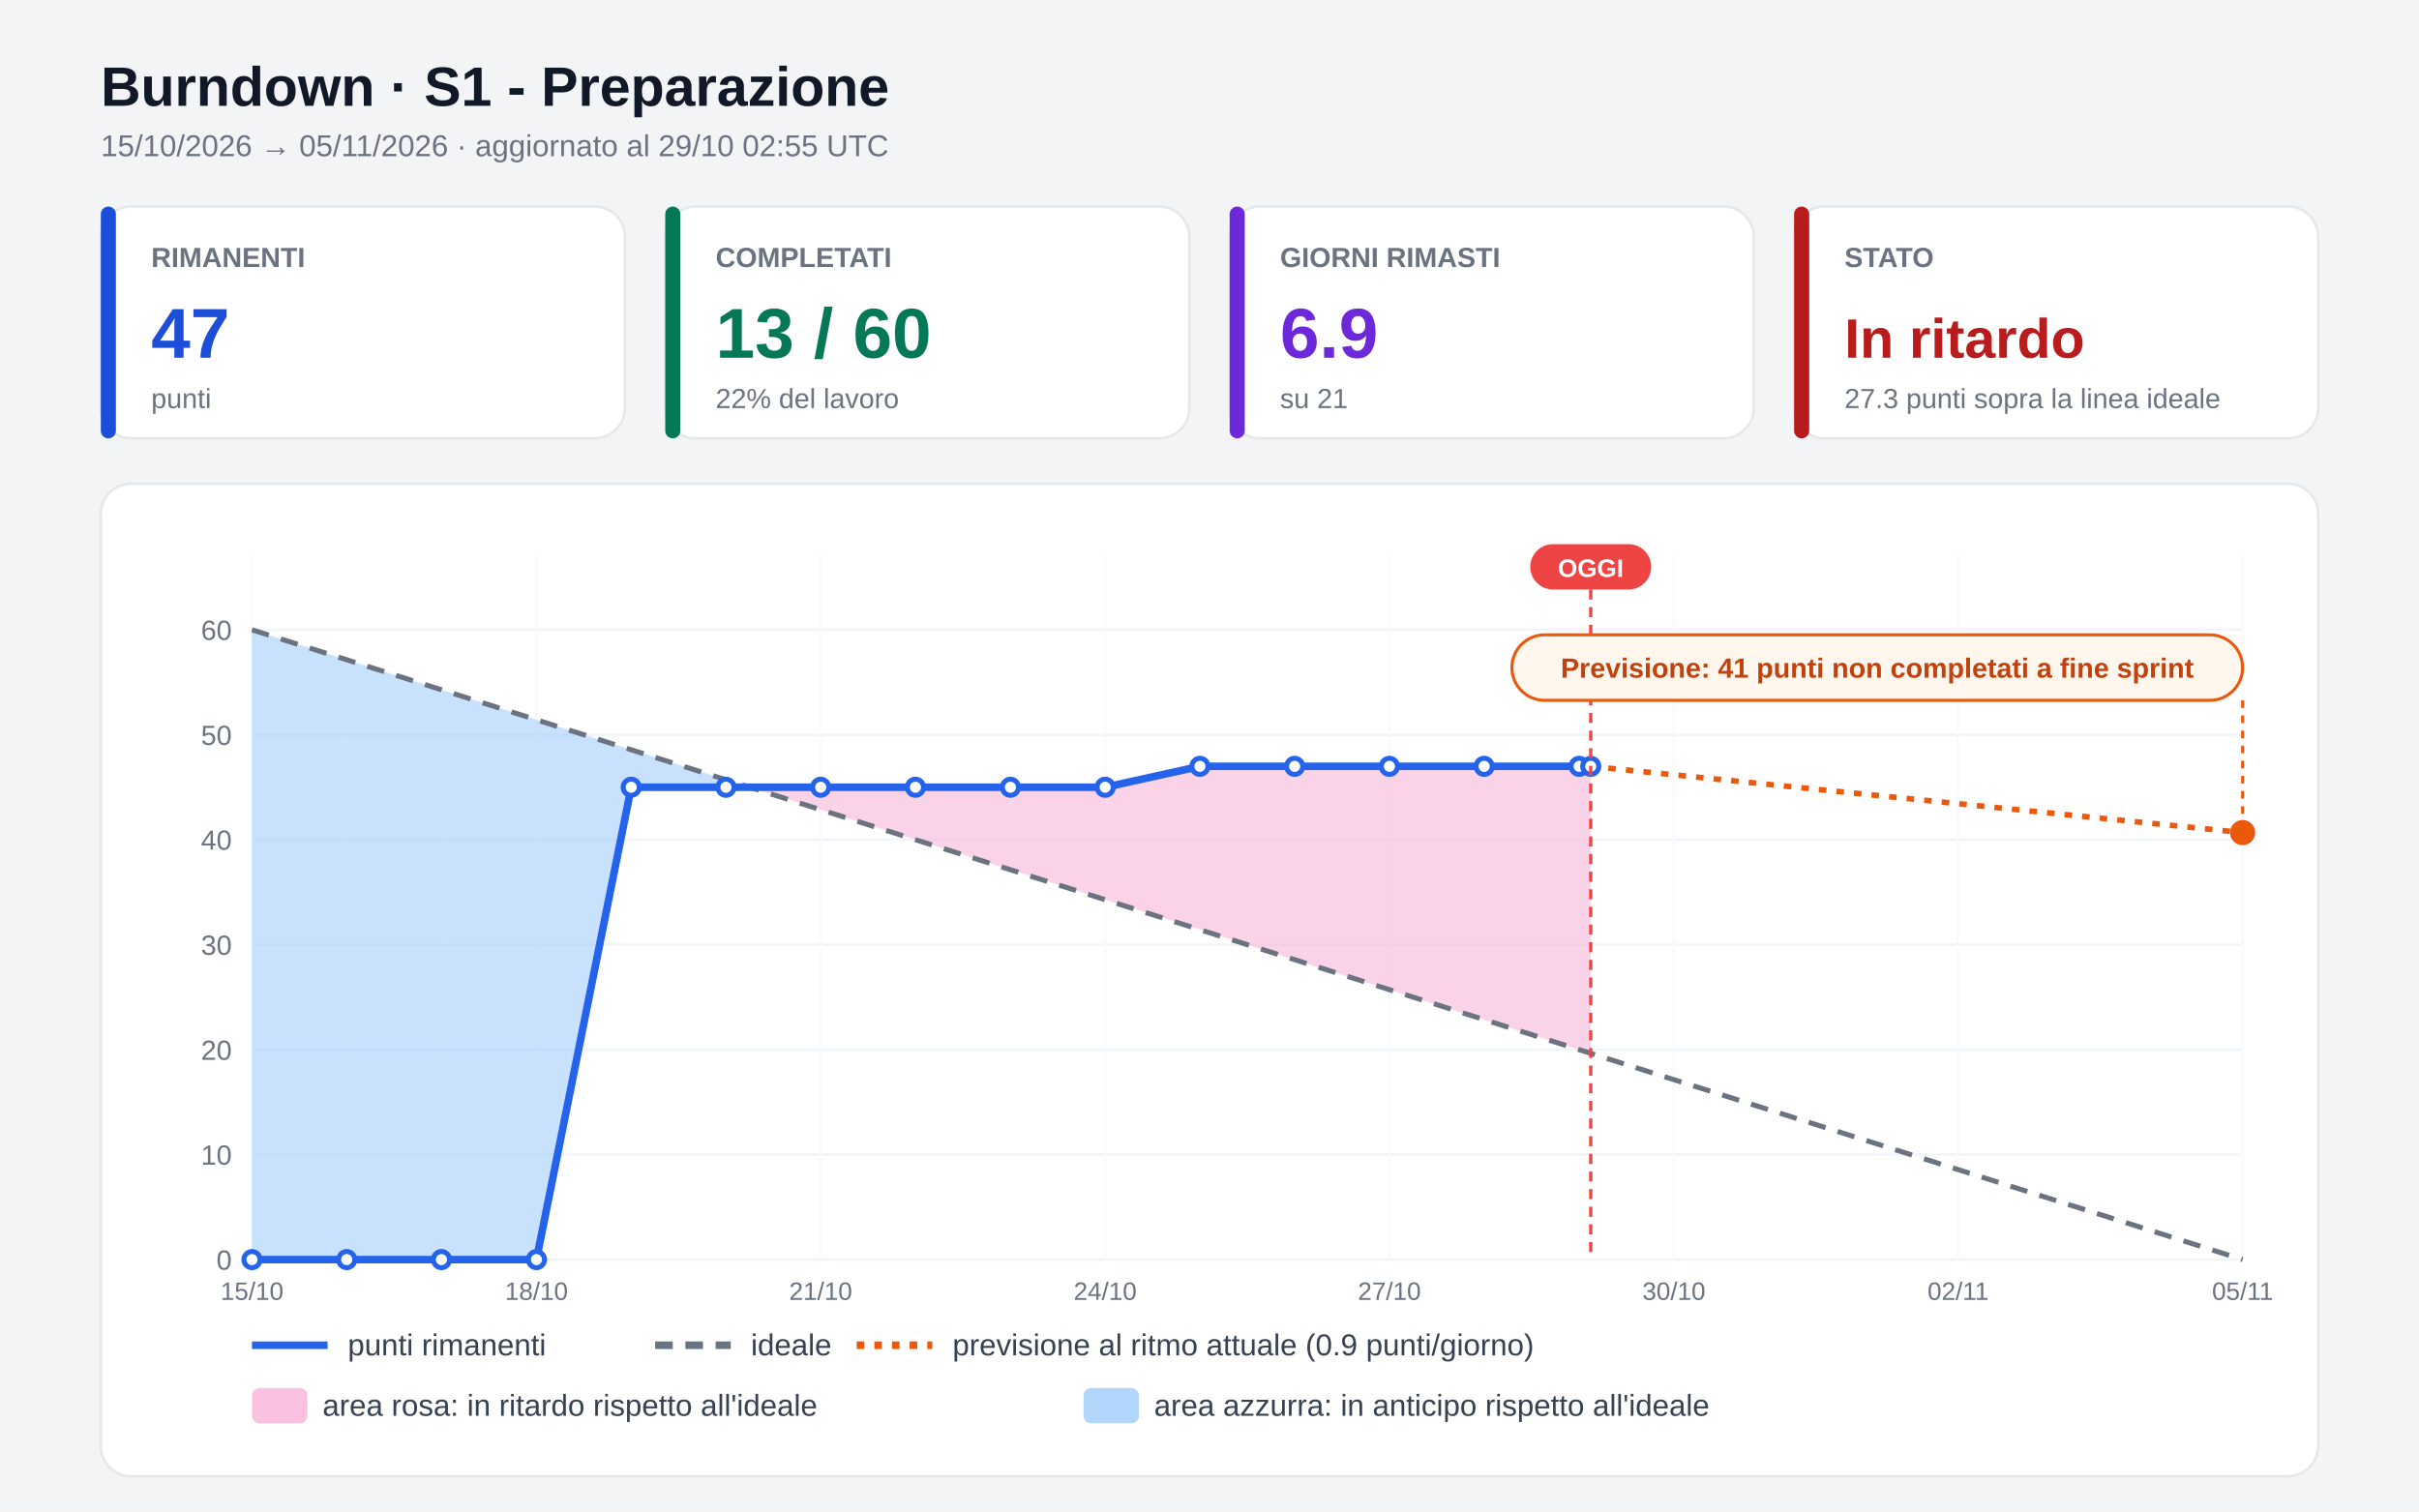
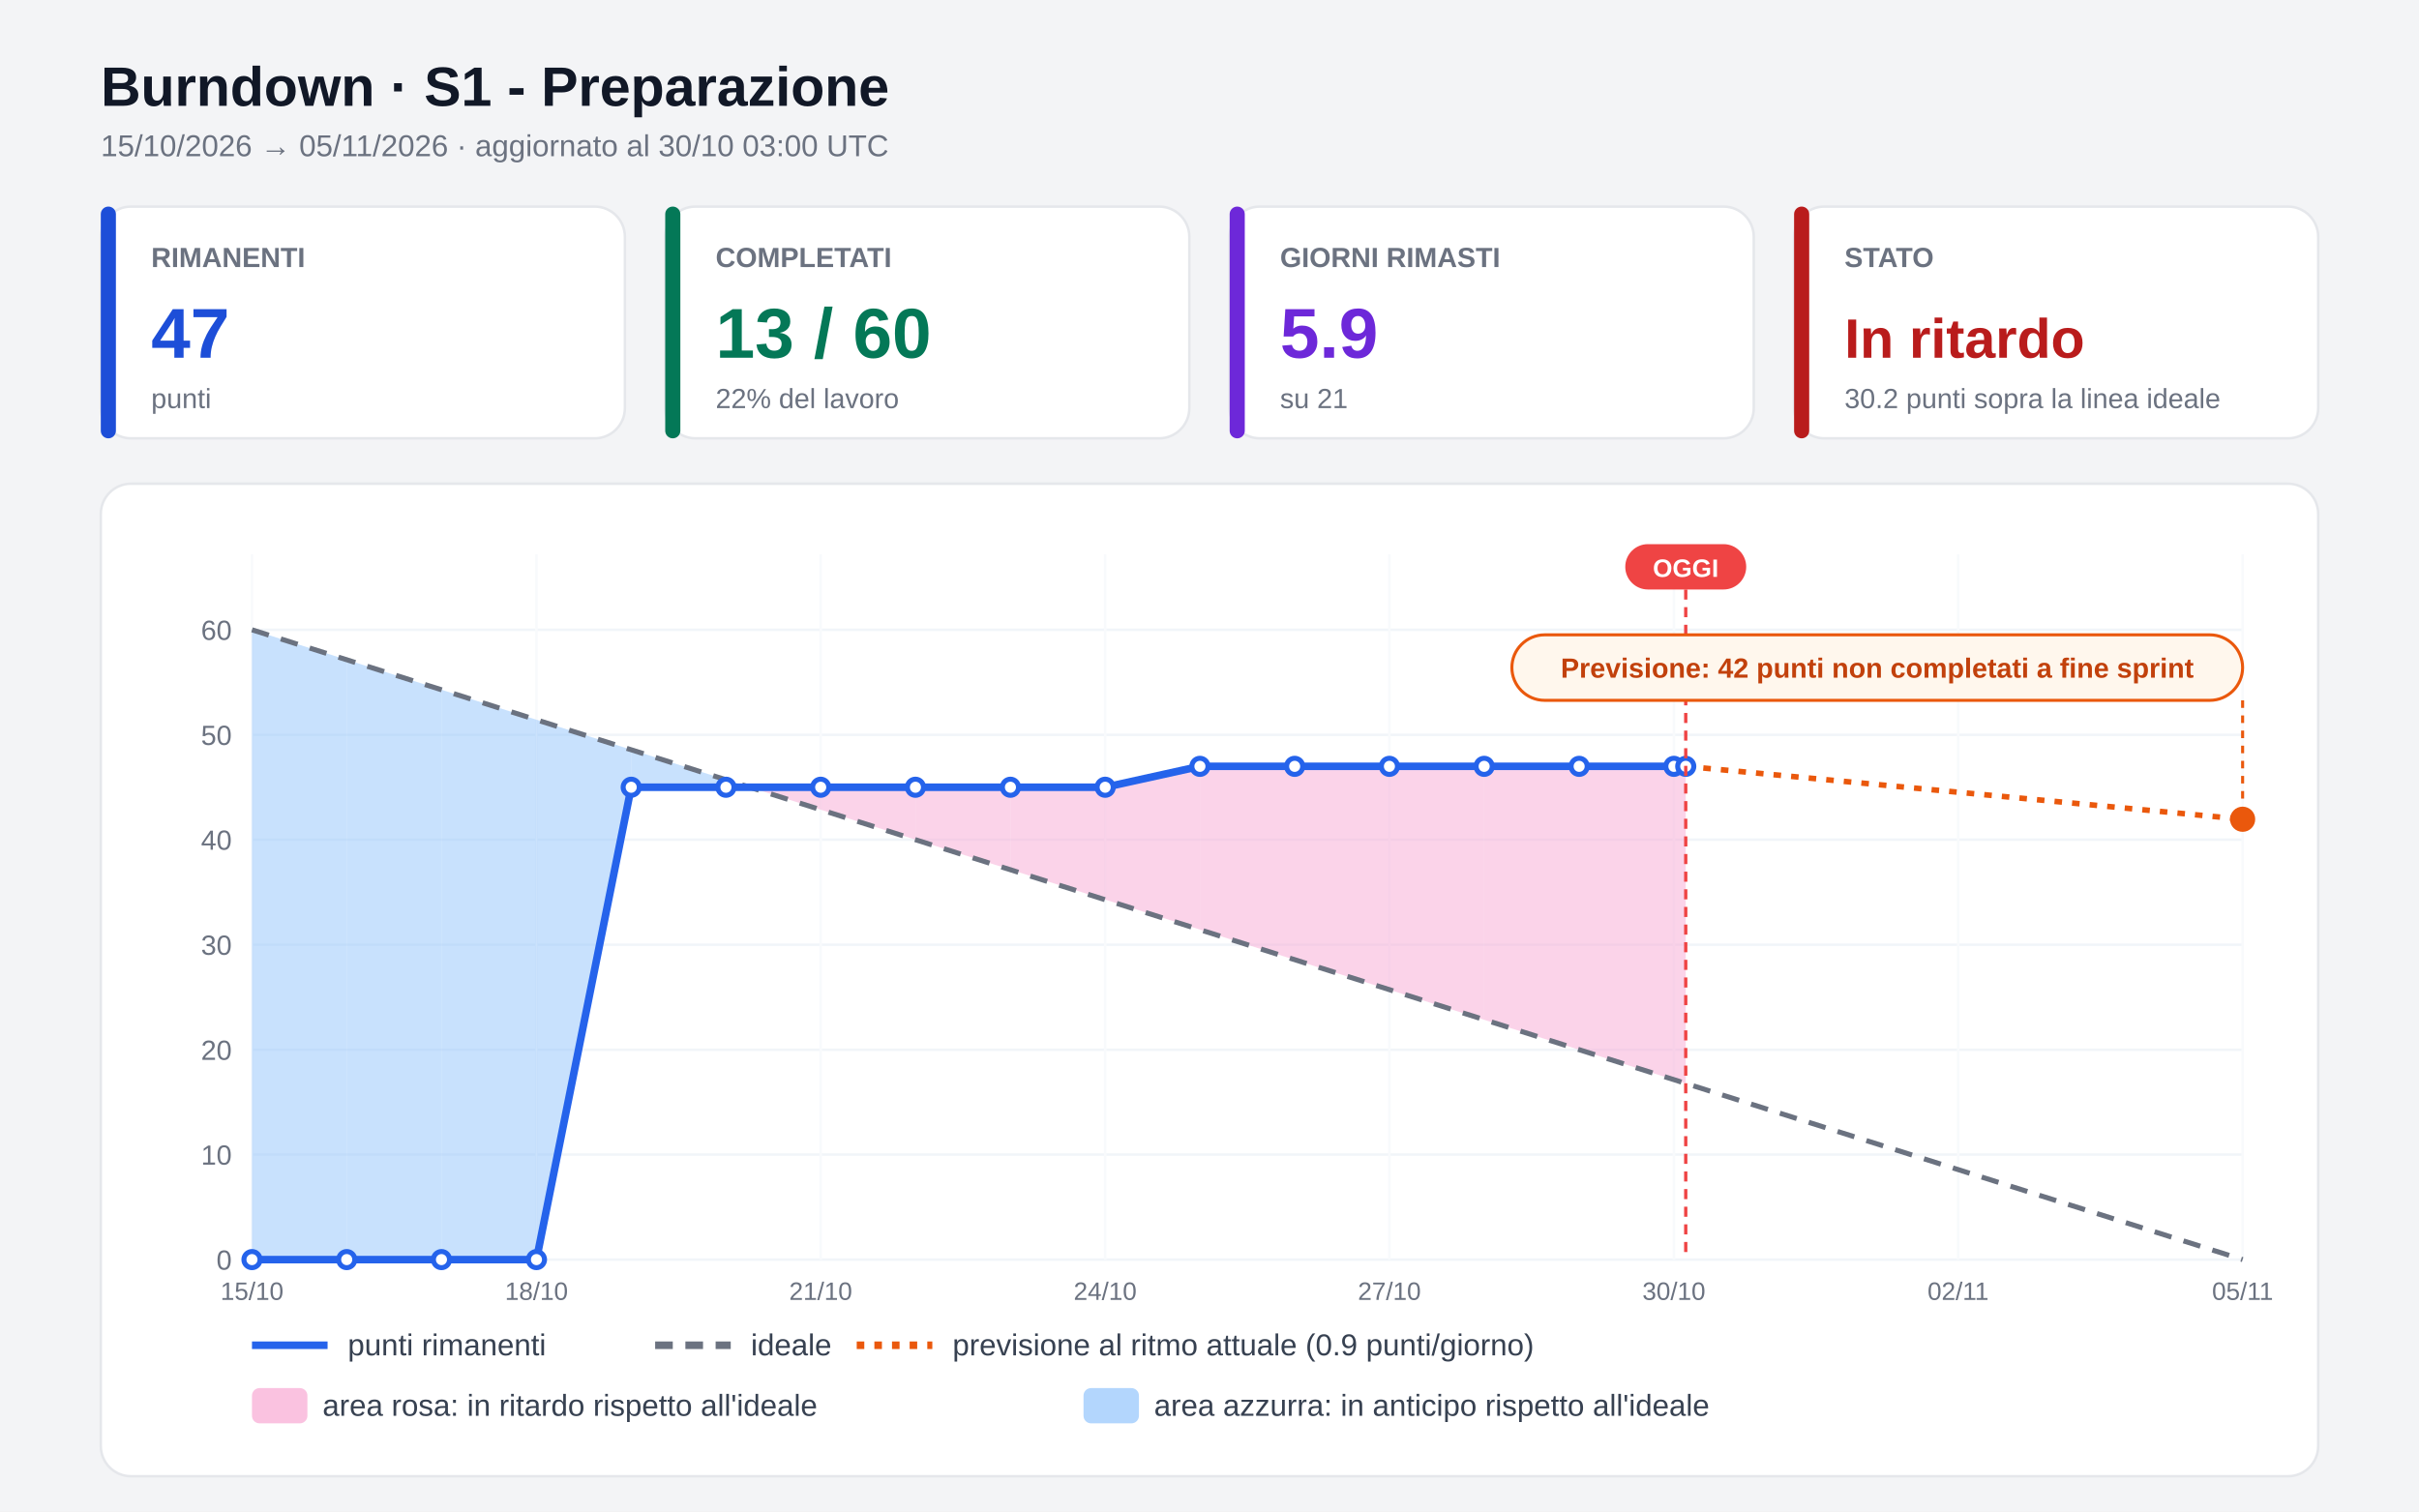
<svg xmlns="http://www.w3.org/2000/svg" viewBox="0 0 960 600" width="960" height="600" font-family="Arial">
  <rect width="960" height="600" fill="#f3f4f6" />
  <text x="40.0" y="42.0" font-size="22" text-anchor="start" fill="#111827" font-weight="bold">Burndown · S1 - Preparazione</text>
-   <text x="40.0" y="62.0" font-size="12" text-anchor="start" fill="#6b7280" font-weight="normal">15/10/2026 → 05/11/2026 · aggiornato al 29/10 02:55 UTC</text>
+   <text x="40.0" y="62.0" font-size="12" text-anchor="start" fill="#6b7280" font-weight="normal">15/10/2026 → 05/11/2026 · aggiornato al 30/10 03:00 UTC</text>
  <rect x="40.0" y="82.0" width="208.0" height="92.0" rx="12" fill="#ffffff" fill-opacity="1.0" stroke="#e5e7eb" stroke-width="1" />
  <rect x="40.0" y="82.0" width="6.0" height="92.0" rx="3" fill="#1d4ed8" fill-opacity="1.0" stroke="none" stroke-width="1" />
  <text x="60.0" y="106.0" font-size="11" text-anchor="start" fill="#6b7280" font-weight="bold">RIMANENTI</text>
  <text x="60.0" y="142.0" font-size="28" text-anchor="start" fill="#1d4ed8" font-weight="bold">47</text>
  <text x="60.0" y="162.0" font-size="11" text-anchor="start" fill="#6b7280" font-weight="normal">punti</text>
  <rect x="264.0" y="82.0" width="208.0" height="92.0" rx="12" fill="#ffffff" fill-opacity="1.0" stroke="#e5e7eb" stroke-width="1" />
  <rect x="264.0" y="82.0" width="6.0" height="92.0" rx="3" fill="#047857" fill-opacity="1.0" stroke="none" stroke-width="1" />
  <text x="284.0" y="106.0" font-size="11" text-anchor="start" fill="#6b7280" font-weight="bold">COMPLETATI</text>
  <text x="284.0" y="142.0" font-size="28" text-anchor="start" fill="#047857" font-weight="bold">13 / 60</text>
  <text x="284.0" y="162.0" font-size="11" text-anchor="start" fill="#6b7280" font-weight="normal">22% del lavoro</text>
  <rect x="488.0" y="82.0" width="208.0" height="92.0" rx="12" fill="#ffffff" fill-opacity="1.0" stroke="#e5e7eb" stroke-width="1" />
  <rect x="488.0" y="82.0" width="6.0" height="92.0" rx="3" fill="#6d28d9" fill-opacity="1.0" stroke="none" stroke-width="1" />
  <text x="508.0" y="106.0" font-size="11" text-anchor="start" fill="#6b7280" font-weight="bold">GIORNI RIMASTI</text>
-   <text x="508.0" y="142.0" font-size="28" text-anchor="start" fill="#6d28d9" font-weight="bold">6.9</text>
+   <text x="508.0" y="142.0" font-size="28" text-anchor="start" fill="#6d28d9" font-weight="bold">5.9</text>
  <text x="508.0" y="162.0" font-size="11" text-anchor="start" fill="#6b7280" font-weight="normal">su 21</text>
  <rect x="712.0" y="82.0" width="208.0" height="92.0" rx="12" fill="#ffffff" fill-opacity="1.0" stroke="#e5e7eb" stroke-width="1" />
  <rect x="712.0" y="82.0" width="6.0" height="92.0" rx="3" fill="#b91c1c" fill-opacity="1.0" stroke="none" stroke-width="1" />
  <text x="732.0" y="106.0" font-size="11" text-anchor="start" fill="#6b7280" font-weight="bold">STATO</text>
  <text x="732.0" y="142.0" font-size="22" text-anchor="start" fill="#b91c1c" font-weight="bold">In ritardo</text>
-   <text x="732.0" y="162.0" font-size="11" text-anchor="start" fill="#6b7280" font-weight="normal">27.3 punti sopra la linea ideale</text>
+   <text x="732.0" y="162.0" font-size="11" text-anchor="start" fill="#6b7280" font-weight="normal">30.2 punti sopra la linea ideale</text>
  <rect x="40.0" y="192.0" width="880.0" height="394.0" rx="12" fill="#ffffff" fill-opacity="1.0" stroke="#e5e7eb" stroke-width="1" />
  <line x1="100.0" y1="500.0" x2="890.0" y2="500.0" stroke="#f1f5f9" stroke-width="1" />
  <text x="92.0" y="504.0" font-size="11" text-anchor="end" fill="#6b7280" font-weight="normal">0</text>
  <line x1="100.0" y1="458.3" x2="890.0" y2="458.3" stroke="#f1f5f9" stroke-width="1" />
  <text x="92.0" y="462.3" font-size="11" text-anchor="end" fill="#6b7280" font-weight="normal">10</text>
  <line x1="100.0" y1="416.7" x2="890.0" y2="416.7" stroke="#f1f5f9" stroke-width="1" />
  <text x="92.0" y="420.7" font-size="11" text-anchor="end" fill="#6b7280" font-weight="normal">20</text>
  <line x1="100.0" y1="375.0" x2="890.0" y2="375.0" stroke="#f1f5f9" stroke-width="1" />
  <text x="92.0" y="379.0" font-size="11" text-anchor="end" fill="#6b7280" font-weight="normal">30</text>
  <line x1="100.0" y1="333.3" x2="890.0" y2="333.3" stroke="#f1f5f9" stroke-width="1" />
  <text x="92.0" y="337.3" font-size="11" text-anchor="end" fill="#6b7280" font-weight="normal">40</text>
  <line x1="100.0" y1="291.7" x2="890.0" y2="291.7" stroke="#f1f5f9" stroke-width="1" />
  <text x="92.0" y="295.7" font-size="11" text-anchor="end" fill="#6b7280" font-weight="normal">50</text>
  <line x1="100.0" y1="250.0" x2="890.0" y2="250.0" stroke="#f1f5f9" stroke-width="1" />
  <text x="92.0" y="254.0" font-size="11" text-anchor="end" fill="#6b7280" font-weight="normal">60</text>
  <line x1="100.0" y1="220.0" x2="100.0" y2="500.0" stroke="#f8fafc" stroke-width="1" />
  <text x="100.0" y="516.0" font-size="10" text-anchor="middle" fill="#6b7280" font-weight="normal">15/10</text>
  <line x1="212.9" y1="220.0" x2="212.9" y2="500.0" stroke="#f8fafc" stroke-width="1" />
  <text x="212.9" y="516.0" font-size="10" text-anchor="middle" fill="#6b7280" font-weight="normal">18/10</text>
  <line x1="325.7" y1="220.0" x2="325.7" y2="500.0" stroke="#f8fafc" stroke-width="1" />
  <text x="325.7" y="516.0" font-size="10" text-anchor="middle" fill="#6b7280" font-weight="normal">21/10</text>
  <line x1="438.6" y1="220.0" x2="438.6" y2="500.0" stroke="#f8fafc" stroke-width="1" />
  <text x="438.6" y="516.0" font-size="10" text-anchor="middle" fill="#6b7280" font-weight="normal">24/10</text>
  <line x1="551.4" y1="220.0" x2="551.4" y2="500.0" stroke="#f8fafc" stroke-width="1" />
  <text x="551.4" y="516.0" font-size="10" text-anchor="middle" fill="#6b7280" font-weight="normal">27/10</text>
  <line x1="664.3" y1="220.0" x2="664.3" y2="500.0" stroke="#f8fafc" stroke-width="1" />
  <text x="664.3" y="516.0" font-size="10" text-anchor="middle" fill="#6b7280" font-weight="normal">30/10</text>
  <line x1="777.1" y1="220.0" x2="777.1" y2="500.0" stroke="#f8fafc" stroke-width="1" />
  <text x="777.1" y="516.0" font-size="10" text-anchor="middle" fill="#6b7280" font-weight="normal">02/11</text>
  <line x1="890.0" y1="220.0" x2="890.0" y2="500.0" stroke="#f8fafc" stroke-width="1" />
  <text x="890.0" y="516.0" font-size="10" text-anchor="middle" fill="#6b7280" font-weight="normal">05/11</text>
  <polygon points="100.0,500.0 137.6,500.0 137.6,261.9 100.0,250.0" fill="#93c5fd" fill-opacity="0.5" stroke="none" stroke-width="1.5" stroke-linejoin="round" />
  <polygon points="137.6,500.0 175.2,500.0 175.2,273.8 137.6,261.9" fill="#93c5fd" fill-opacity="0.5" stroke="none" stroke-width="1.5" stroke-linejoin="round" />
  <polygon points="175.2,500.0 212.9,500.0 212.9,285.7 175.2,273.8" fill="#93c5fd" fill-opacity="0.5" stroke="none" stroke-width="1.5" stroke-linejoin="round" />
  <polygon points="212.9,500.0 250.5,312.5 250.5,297.6 212.9,285.7" fill="#93c5fd" fill-opacity="0.5" stroke="none" stroke-width="1.5" stroke-linejoin="round" />
  <polygon points="250.5,312.5 288.1,312.5 288.1,309.5 250.5,297.6" fill="#93c5fd" fill-opacity="0.5" stroke="none" stroke-width="1.5" stroke-linejoin="round" />
  <polygon points="288.1,312.5 297.5,312.5 288.1,309.5" fill="#93c5fd" fill-opacity="0.5" stroke="none" stroke-width="1.5" stroke-linejoin="round" />
  <polygon points="297.5,312.5 325.7,312.5 325.7,321.4" fill="#f9a8d4" fill-opacity="0.5" stroke="none" stroke-width="1.5" stroke-linejoin="round" />
  <polygon points="325.7,312.5 363.3,312.5 363.3,333.3 325.7,321.4" fill="#f9a8d4" fill-opacity="0.5" stroke="none" stroke-width="1.5" stroke-linejoin="round" />
  <polygon points="363.3,312.5 401.0,312.5 401.0,345.2 363.3,333.3" fill="#f9a8d4" fill-opacity="0.5" stroke="none" stroke-width="1.5" stroke-linejoin="round" />
  <polygon points="401.0,312.5 438.6,312.5 438.6,357.1 401.0,345.2" fill="#f9a8d4" fill-opacity="0.5" stroke="none" stroke-width="1.5" stroke-linejoin="round" />
  <polygon points="438.6,312.5 476.2,304.2 476.2,369.0 438.6,357.1" fill="#f9a8d4" fill-opacity="0.5" stroke="none" stroke-width="1.5" stroke-linejoin="round" />
  <polygon points="476.2,304.2 513.8,304.2 513.8,381.0 476.2,369.0" fill="#f9a8d4" fill-opacity="0.5" stroke="none" stroke-width="1.5" stroke-linejoin="round" />
  <polygon points="513.8,304.2 551.4,304.2 551.4,392.9 513.8,381.0" fill="#f9a8d4" fill-opacity="0.5" stroke="none" stroke-width="1.5" stroke-linejoin="round" />
  <polygon points="551.4,304.2 589.0,304.2 589.0,404.8 551.4,392.9" fill="#f9a8d4" fill-opacity="0.5" stroke="none" stroke-width="1.5" stroke-linejoin="round" />
  <polygon points="589.0,304.2 626.7,304.2 626.7,416.7 589.0,404.8" fill="#f9a8d4" fill-opacity="0.5" stroke="none" stroke-width="1.5" stroke-linejoin="round" />
-   <polygon points="626.7,304.2 631.3,304.2 631.3,418.1 626.7,416.7" fill="#f9a8d4" fill-opacity="0.5" stroke="none" stroke-width="1.5" stroke-linejoin="round" />
+   <polygon points="626.7,304.2 664.3,304.2 664.3,428.6 626.7,416.7" fill="#f9a8d4" fill-opacity="0.5" stroke="none" stroke-width="1.5" stroke-linejoin="round" />
+   <polygon points="664.3,304.2 669.0,304.2 669.0,430.1 664.3,428.6" fill="#f9a8d4" fill-opacity="0.5" stroke="none" stroke-width="1.5" stroke-linejoin="round" />
  <polyline points="100.0,250.0 890.0,500.0" fill="none" fill-opacity="1.0" stroke="#6b7280" stroke-width="2" stroke-linejoin="round" stroke-dasharray="7 5" />
-   <polyline points="631.3,304.2 890.0,330.5" fill="none" fill-opacity="1.0" stroke="#ea580c" stroke-width="2.2" stroke-linejoin="round" stroke-dasharray="3 4" />
-   <polyline points="100.0,500.0 137.6,500.0 175.2,500.0 212.9,500.0 250.5,312.5 288.1,312.5 325.7,312.5 363.3,312.5 401.0,312.5 438.6,312.5 476.2,304.2 513.8,304.2 551.4,304.2 589.0,304.2 626.7,304.2 631.3,304.2" fill="none" fill-opacity="1.0" stroke="#2563eb" stroke-width="3" stroke-linejoin="round" />
+   <polyline points="669.0,304.2 890.0,325.2" fill="none" fill-opacity="1.0" stroke="#ea580c" stroke-width="2.2" stroke-linejoin="round" stroke-dasharray="3 4" />
+   <polyline points="100.0,500.0 137.6,500.0 175.2,500.0 212.9,500.0 250.5,312.5 288.1,312.5 325.7,312.5 363.3,312.5 401.0,312.5 438.6,312.5 476.2,304.2 513.8,304.2 551.4,304.2 589.0,304.2 626.7,304.2 664.3,304.2 669.0,304.2" fill="none" fill-opacity="1.0" stroke="#2563eb" stroke-width="3" stroke-linejoin="round" />
  <circle cx="100.0" cy="500.0" r="3.2" fill="#ffffff" stroke="#2563eb" stroke-width="2" />
  <circle cx="137.6" cy="500.0" r="3.2" fill="#ffffff" stroke="#2563eb" stroke-width="2" />
  <circle cx="175.2" cy="500.0" r="3.2" fill="#ffffff" stroke="#2563eb" stroke-width="2" />
  <circle cx="212.9" cy="500.0" r="3.2" fill="#ffffff" stroke="#2563eb" stroke-width="2" />
  <circle cx="250.5" cy="312.5" r="3.2" fill="#ffffff" stroke="#2563eb" stroke-width="2" />
  <circle cx="288.1" cy="312.5" r="3.2" fill="#ffffff" stroke="#2563eb" stroke-width="2" />
  <circle cx="325.7" cy="312.5" r="3.2" fill="#ffffff" stroke="#2563eb" stroke-width="2" />
  <circle cx="363.3" cy="312.5" r="3.2" fill="#ffffff" stroke="#2563eb" stroke-width="2" />
  <circle cx="401.0" cy="312.5" r="3.2" fill="#ffffff" stroke="#2563eb" stroke-width="2" />
  <circle cx="438.6" cy="312.5" r="3.2" fill="#ffffff" stroke="#2563eb" stroke-width="2" />
  <circle cx="476.2" cy="304.2" r="3.2" fill="#ffffff" stroke="#2563eb" stroke-width="2" />
  <circle cx="513.8" cy="304.2" r="3.2" fill="#ffffff" stroke="#2563eb" stroke-width="2" />
  <circle cx="551.4" cy="304.2" r="3.2" fill="#ffffff" stroke="#2563eb" stroke-width="2" />
  <circle cx="589.0" cy="304.2" r="3.2" fill="#ffffff" stroke="#2563eb" stroke-width="2" />
  <circle cx="626.7" cy="304.2" r="3.2" fill="#ffffff" stroke="#2563eb" stroke-width="2" />
-   <circle cx="631.3" cy="304.2" r="3.2" fill="#ffffff" stroke="#2563eb" stroke-width="2" />
-   <line x1="631.3" y1="220.0" x2="631.3" y2="500.0" stroke="#ef4444" stroke-width="1.3" stroke-dasharray="4 3" />
-   <rect x="607.3" y="216.0" width="48.0" height="18.0" rx="9" fill="#ef4444" fill-opacity="1.0" stroke="none" stroke-width="1" />
-   <text x="631.3" y="229.0" font-size="10" text-anchor="middle" fill="#ffffff" font-weight="bold">OGGI</text>
-   <circle cx="890.0" cy="330.5" r="5" fill="#ea580c" />
-   <line x1="890.0" y1="278.0" x2="890.0" y2="324.5" stroke="#ea580c" stroke-width="1.2" stroke-dasharray="3 3" />
+   <circle cx="664.3" cy="304.2" r="3.2" fill="#ffffff" stroke="#2563eb" stroke-width="2" />
+   <circle cx="669.0" cy="304.2" r="3.2" fill="#ffffff" stroke="#2563eb" stroke-width="2" />
+   <line x1="669.0" y1="220.0" x2="669.0" y2="500.0" stroke="#ef4444" stroke-width="1.3" stroke-dasharray="4 3" />
+   <rect x="645.0" y="216.0" width="48.0" height="18.0" rx="9" fill="#ef4444" fill-opacity="1.0" stroke="none" stroke-width="1" />
+   <text x="669.0" y="229.0" font-size="10" text-anchor="middle" fill="#ffffff" font-weight="bold">OGGI</text>
+   <circle cx="890.0" cy="325.2" r="5" fill="#ea580c" />
+   <line x1="890.0" y1="278.0" x2="890.0" y2="319.2" stroke="#ea580c" stroke-width="1.2" stroke-dasharray="3 3" />
  <rect x="600.0" y="252.0" width="290.0" height="26.0" rx="13" fill="#fff7ed" fill-opacity="1.0" stroke="#ea580c" stroke-width="1.2" />
-   <text x="745.0" y="269.0" font-size="11" text-anchor="middle" fill="#c2410c" font-weight="bold">Previsione: 41 punti non completati a fine sprint</text>
+   <text x="745.0" y="269.0" font-size="11" text-anchor="middle" fill="#c2410c" font-weight="bold">Previsione: 42 punti non completati a fine sprint</text>
  <line x1="100.0" y1="534.0" x2="130.0" y2="534.0" stroke="#2563eb" stroke-width="3" />
  <text x="138.0" y="538.0" font-size="12" text-anchor="start" fill="#374151" font-weight="normal">punti rimanenti</text>
  <line x1="260.0" y1="534.0" x2="290.0" y2="534.0" stroke="#6b7280" stroke-width="3" stroke-dasharray="7 5" />
  <text x="298.0" y="538.0" font-size="12" text-anchor="start" fill="#374151" font-weight="normal">ideale</text>
  <line x1="340.0" y1="534.0" x2="370.0" y2="534.0" stroke="#ea580c" stroke-width="3" stroke-dasharray="3 4" />
  <text x="378.0" y="538.0" font-size="12" text-anchor="start" fill="#374151" font-weight="normal">previsione al ritmo attuale (0.9 punti/giorno)</text>
  <rect x="100.0" y="551.0" width="22.0" height="14.0" rx="3" fill="#f9a8d4" fill-opacity="0.7" stroke="none" stroke-width="1" />
  <text x="128.0" y="562.0" font-size="12" text-anchor="start" fill="#374151" font-weight="normal">area rosa: in ritardo rispetto all'ideale</text>
  <rect x="430.0" y="551.0" width="22.0" height="14.0" rx="3" fill="#93c5fd" fill-opacity="0.7" stroke="none" stroke-width="1" />
  <text x="458.0" y="562.0" font-size="12" text-anchor="start" fill="#374151" font-weight="normal">area azzurra: in anticipo rispetto all'ideale</text>
</svg>
